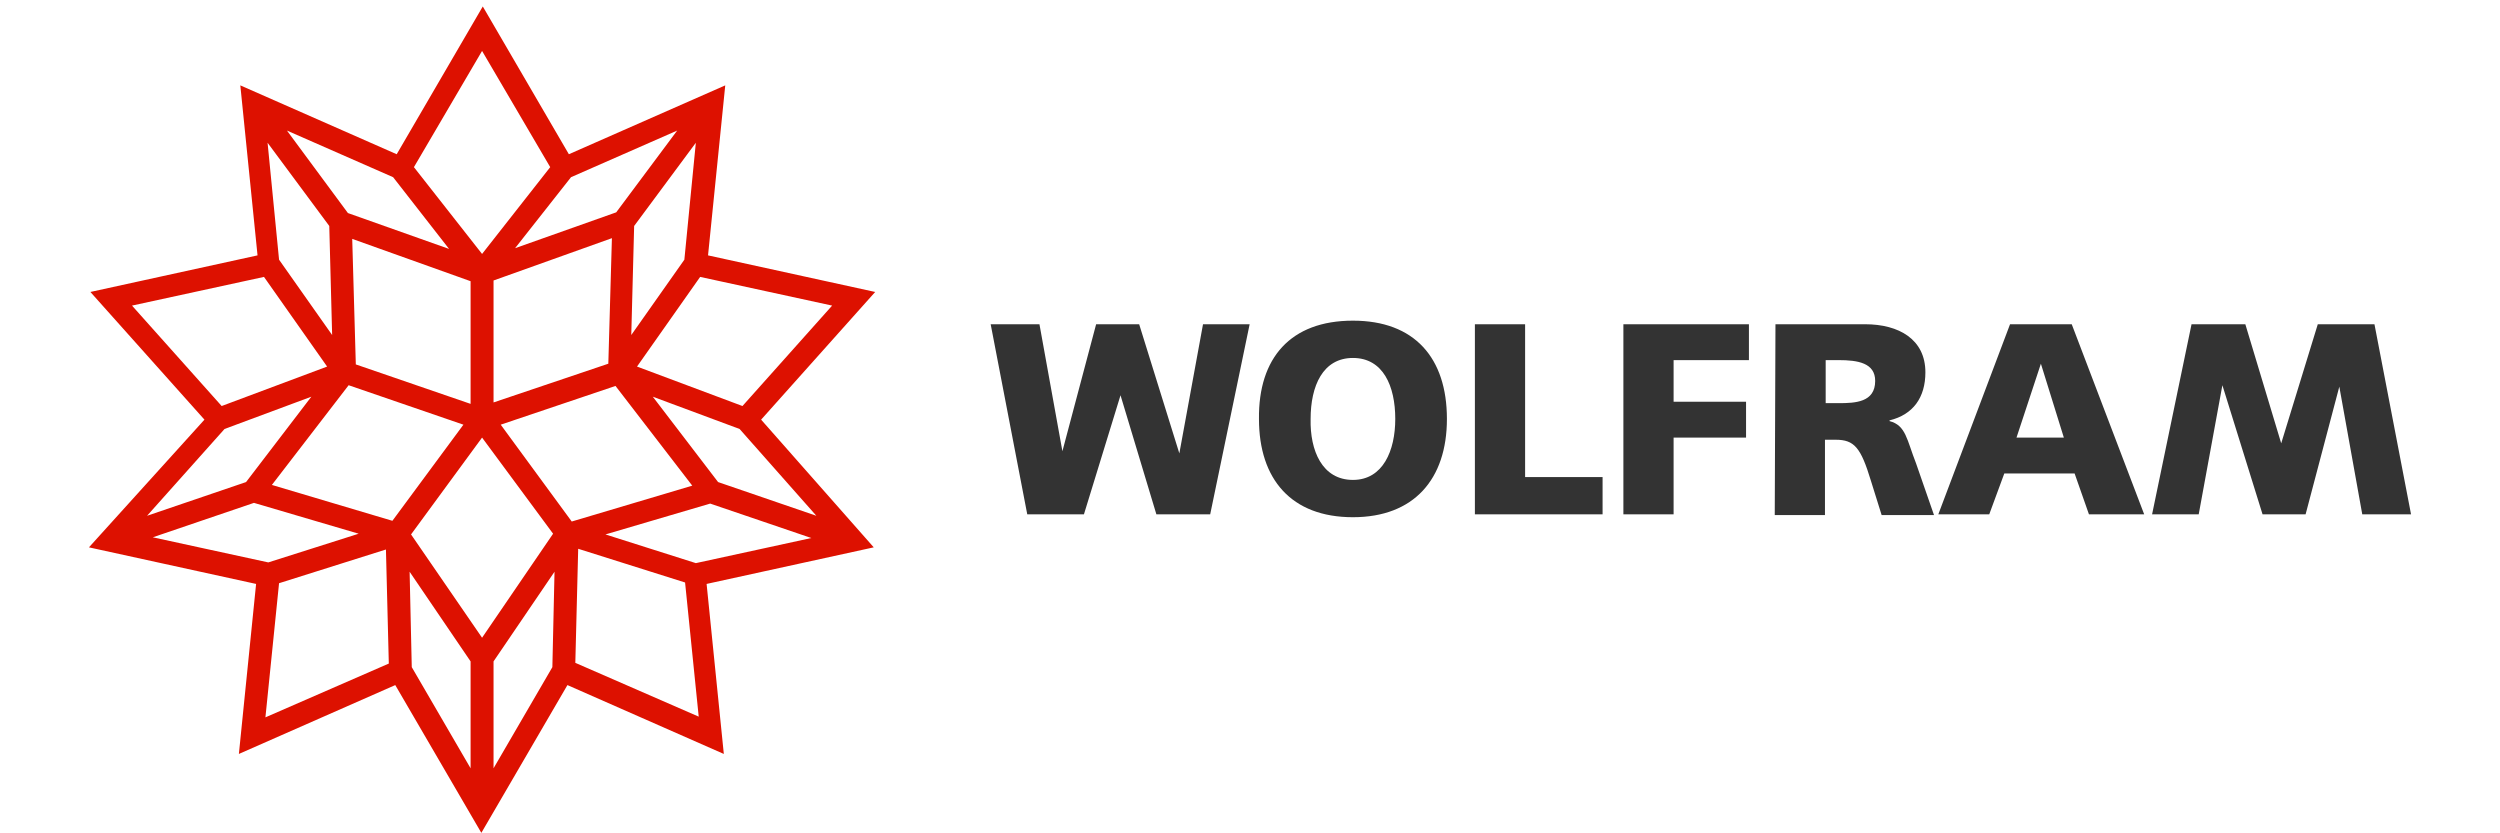
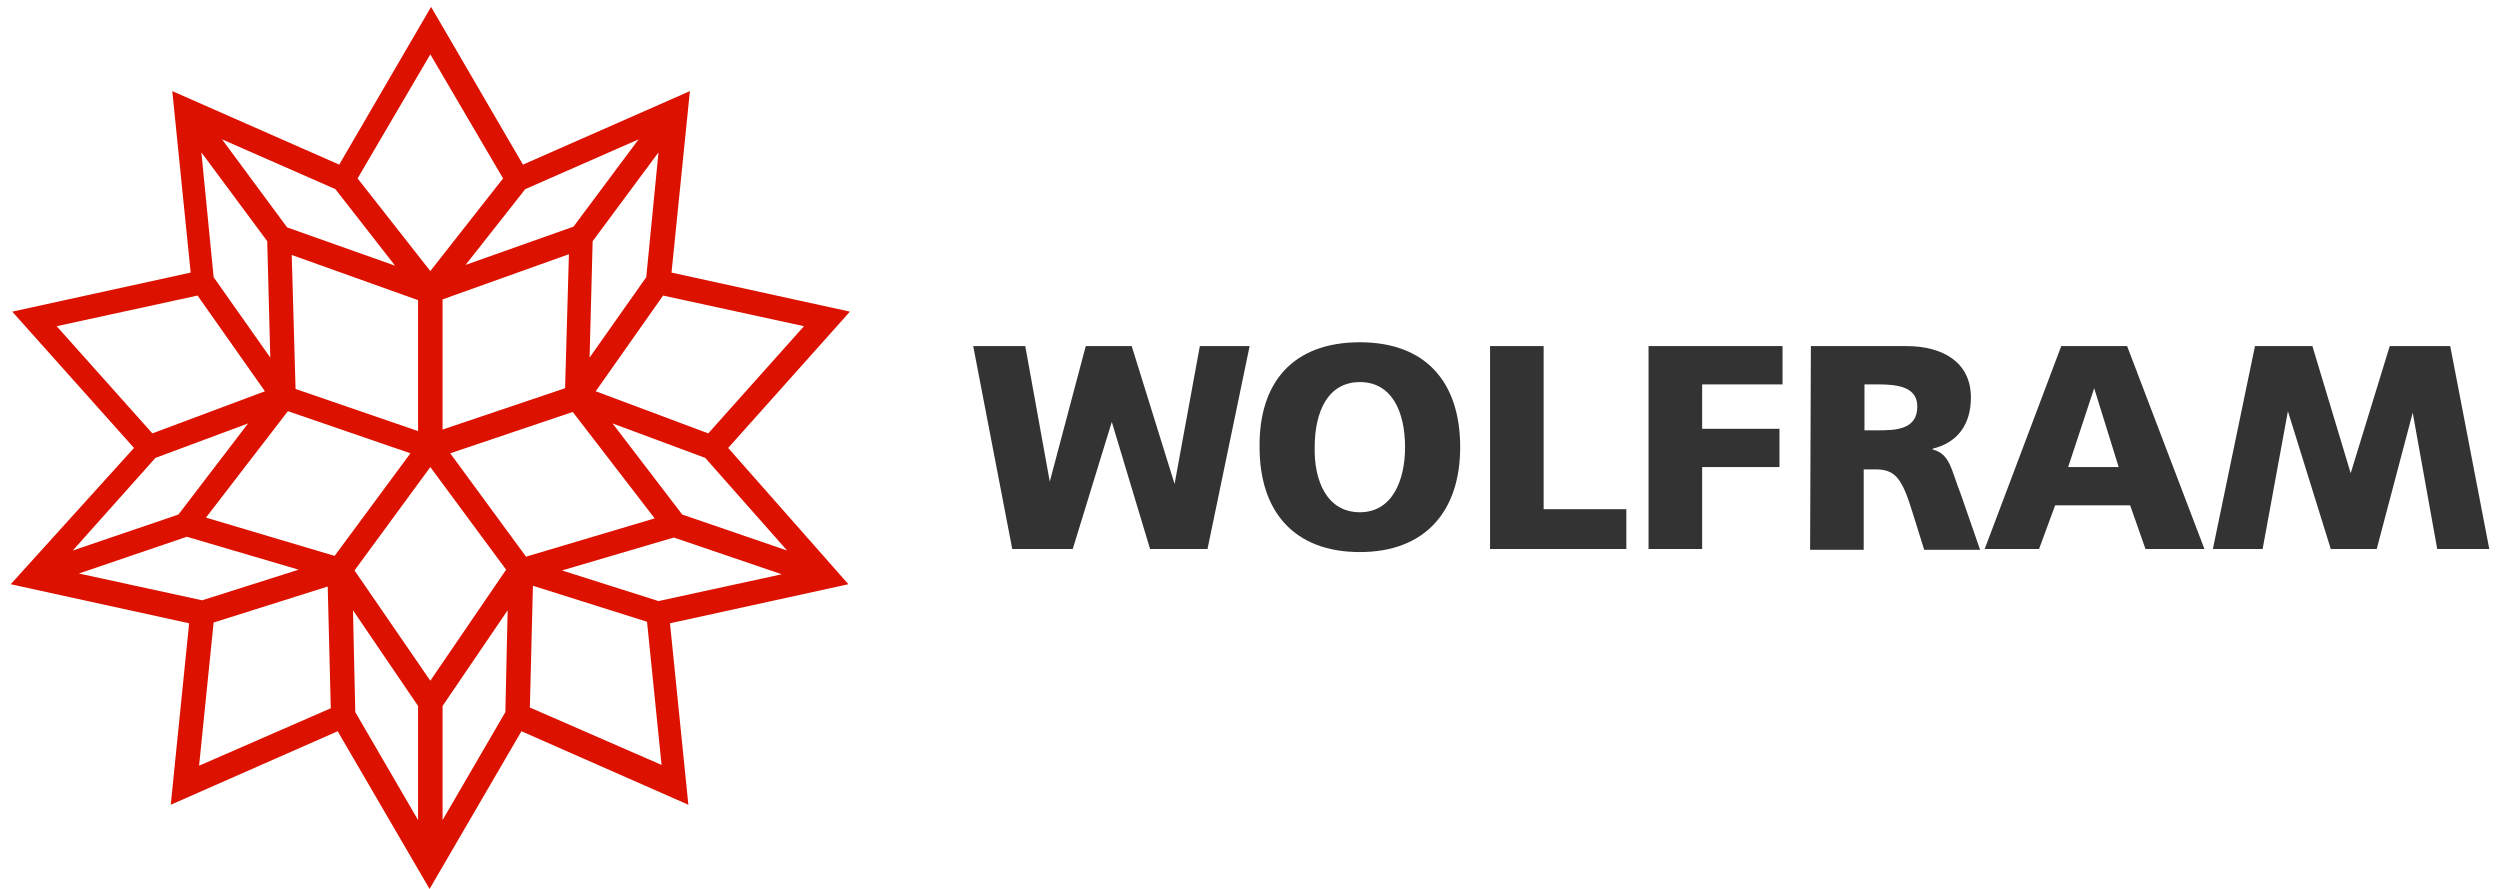
- <svg xmlns="http://www.w3.org/2000/svg" version="1.1" viewBox="0 0 348.5 116.1" xml:space="preserve">
-   <style type="text/css">.st0{fill:#DD1100;}.st1{fill:#333333;}</style>
-   <path class="st0" d="M106.1,58.5L122,40.7l-23.3-5.1l2.4-23.7l-21.8,9.6l-12-20.6l-12,20.6l-21.8-9.6l2.4,23.7l-23.3,5.1l15.9,17.8  L12.4,76.3l23.3,5.1l-2.4,23.7l21.8-9.6l12,20.6l12-20.6l21.8,9.6l-2.4-23.7l23.3-5.1L106.1,58.5L106.1,58.5z M113.8,71.9l-13.7-4.7  L91,55.3l12.1,4.5L113.8,71.9z M77,93l-8.2,14.1V92.2l8.5-12.5L77,93L77,93z M62.6,34.7l-14.1-5L40,18.2l14.8,6.5L62.6,34.7z   M79.6,24.7l14.8-6.5l-8.5,11.4l-14.1,5L79.6,24.7L79.6,24.7z M95.4,36.2l-7.4,10.5l0.4-15.2l8.6-11.6L95.4,36.2z M67.2,88.9  l-9.9-14.4L67.2,61l9.9,13.4L67.2,88.9z M49.6,50.8l-0.5-17.5l16.5,5.9v17.1L49.6,50.8z M68.8,39.1l16.5-5.9l-0.5,17.5l-16,5.4  L68.8,39.1z M38.9,36.2l-1.6-16.3l8.6,11.6l0.4,15.2L38.9,36.2L38.9,36.2z M64.6,59.2l-9.9,13.4l-16.8-5l10.7-13.9L64.6,59.2  L64.6,59.2z M57.1,79.7l8.5,12.5v14.9L57.4,93L57.1,79.7z M69.8,59.2l16-5.4l10.7,13.9l-16.8,5L69.8,59.2z M116,42.6l-12.5,14  l-14.7-5.5l8.8-12.5L116,42.6L116,42.6z M67.2,7.1l9.5,16.2l-9.5,12.1l-9.5-12.1L67.2,7.1z M18.4,42.6l18.4-4l8.8,12.5l-14.7,5.5  L18.4,42.6z M31.3,59.8l12.1-4.5l-9.1,11.9l-13.8,4.7L31.3,59.8L31.3,59.8z M21.3,74.9l14.1-4.8l14.6,4.3l-12.6,4L21.3,74.9z   M38.9,81.3l14.9-4.7l0.4,15.9L37,100L38.9,81.3L38.9,81.3z M80.2,92.4l0.4-15.9l14.9,4.7l1.9,18.7L80.2,92.4L80.2,92.4z M97,78.5  l-12.6-4l14.6-4.3l14.1,4.8L97,78.5z" />
-   <path class="st1" d="M138.1,45.2h6.8l3.2,17.7l4.7-17.7h6l5.6,18l3.3-18h6.5l-5.5,26.5h-7.5l-5-16.6l-5.1,16.6h-7.9L138.1,45.2z   M336.1,71.7h-6.8l-3.2-17.8l-4.7,17.8h-6l-5.6-18l-3.3,18h-6.5l5.5-26.5h7.5l5,16.6l5.1-16.6h7.9L336.1,71.7L336.1,71.7z   M188.6,44.7c8.6,0,13.1,5.2,13.1,13.7c0,8.4-4.6,13.7-13.1,13.7c-8.6,0-13.1-5.3-13.1-13.7C175.4,49.9,179.9,44.7,188.6,44.7  L188.6,44.7z M188.6,66.9c4.2,0,5.9-4.1,5.9-8.5c0-4.6-1.7-8.5-5.9-8.5s-5.9,3.9-5.9,8.5C182.6,62.8,184.3,66.9,188.6,66.9  L188.6,66.9z M205.6,45.2h7v21.3h10.8v5.2h-17.8V45.2z M226.3,45.2h17.5v5h-10.5V56h10.1v5h-10.1v10.7h-7L226.3,45.2z M247.5,45.2  h12.5c4.7,0,8.4,2.1,8.4,6.7c0,3.5-1.7,5.9-5,6.7v0.1c2.3,0.6,2.4,2.6,3.7,5.9l2.5,7.2h-7.3l-1.5-4.8c-1.4-4.6-2.3-5.7-4.9-5.7h-1.5  v10.5h-7L247.5,45.2z M254.5,56.2h1.8c2.3,0,5.1-0.1,5.1-3.1c0-2.5-2.4-2.9-5.1-2.9h-1.8L254.5,56.2L254.5,56.2z M280.2,45.2h8.6  l10.1,26.5h-7.7l-2-5.7h-9.8l-2.1,5.7h-7.1L280.2,45.2z M284.5,50.7L284.5,50.7L281.1,61h6.6L284.5,50.7L284.5,50.7z" />
+ <svg xmlns="http://www.w3.org/2000/svg" version="1.1" x="0px" y="0px" viewBox="0 0 326.5 116.1">
+   <style type="text/css">
+ 	.st0{fill:#DD1100;}
+ 	.st1{fill:#333333;}
+ </style>
+   <path class="st0" d="M95.1,58.5L111,40.7l-23.3-5.1l2.4-23.7l-21.8,9.6l-12-20.6l-12,20.6l-21.8-9.6l2.4,23.7L1.6,40.7l15.9,17.8  L1.4,76.3l23.3,5.1l-2.4,23.7l21.8-9.6l12,20.6l12-20.6l21.8,9.6l-2.4-23.7l23.3-5.1L95.1,58.5L95.1,58.5z M102.8,71.9l-13.7-4.7  L80,55.3l12.1,4.5L102.8,71.9z M66,93l-8.2,14.1V92.2l8.5-12.5L66,93L66,93z M51.6,34.7l-14.1-5L29,18.2l14.8,6.5L51.6,34.7z   M68.6,24.7l14.8-6.5l-8.5,11.4l-14.1,5L68.6,24.7L68.6,24.7z M84.4,36.2L77,46.7l0.4-15.2L86,19.9L84.4,36.2z M56.2,88.9l-9.9-14.4  L56.2,61l9.9,13.4L56.2,88.9z M38.6,50.8l-0.5-17.5l16.5,5.9v17.1L38.6,50.8z M57.8,39.1l16.5-5.9l-0.5,17.5l-16,5.4V39.1z   M27.9,36.2l-1.6-16.3l8.6,11.6l0.4,15.2L27.9,36.2L27.9,36.2z M53.6,59.2l-9.9,13.4l-16.8-5l10.7-13.9L53.6,59.2L53.6,59.2z   M46.1,79.7l8.5,12.5v14.9L46.4,93L46.1,79.7z M58.8,59.2l16-5.4l10.7,13.9l-16.8,5L58.8,59.2z M105,42.6l-12.5,14l-14.7-5.5  l8.8-12.5L105,42.6L105,42.6z M56.2,7.1l9.5,16.2l-9.5,12.1l-9.5-12.1L56.2,7.1z M7.4,42.6l18.4-4l8.8,12.5l-14.7,5.5L7.4,42.6z   M20.3,59.8l12.1-4.5l-9.1,11.9L9.5,71.9L20.3,59.8L20.3,59.8z M10.3,74.9l14.1-4.8L39,74.4l-12.6,4L10.3,74.9z M27.9,81.3l14.9-4.7  l0.4,15.9L26,100L27.9,81.3L27.9,81.3z M69.2,92.4l0.4-15.9l14.9,4.7l1.9,18.7L69.2,92.4L69.2,92.4z M86,78.5l-12.6-4L88,70.2  l14.1,4.8L86,78.5z" />
+   <path class="st1" d="M127.1,45.2h6.8l3.2,17.7l4.7-17.7h6l5.6,18l3.3-18h6.5l-5.5,26.5h-7.5l-5-16.6l-5.1,16.6h-7.9L127.1,45.2z   M325.1,71.7h-6.8l-3.2-17.8l-4.7,17.8h-6l-5.6-18l-3.3,18H289l5.5-26.5h7.5l5,16.6l5.1-16.6h7.9L325.1,71.7L325.1,71.7z   M177.6,44.7c8.6,0,13.1,5.2,13.1,13.7c0,8.4-4.6,13.7-13.1,13.7c-8.6,0-13.1-5.3-13.1-13.7C164.4,49.9,168.9,44.7,177.6,44.7  L177.6,44.7z M177.6,66.9c4.2,0,5.9-4.1,5.9-8.5c0-4.6-1.7-8.5-5.9-8.5s-5.9,3.9-5.9,8.5C171.6,62.8,173.3,66.9,177.6,66.9  L177.6,66.9z M194.6,45.2h7v21.3h10.8v5.2h-17.8V45.2z M215.3,45.2h17.5v5h-10.5V56h10.1v5h-10.1v10.7h-7V45.2z M236.5,45.2H249  c4.7,0,8.4,2.1,8.4,6.7c0,3.5-1.7,5.9-5,6.7v0.1c2.3,0.6,2.4,2.6,3.7,5.9l2.5,7.2h-7.3l-1.5-4.8c-1.4-4.6-2.3-5.7-4.9-5.7h-1.5v10.5  h-7L236.5,45.2z M243.5,56.2h1.8c2.3,0,5.1-0.1,5.1-3.1c0-2.5-2.4-2.9-5.1-2.9h-1.8L243.5,56.2L243.5,56.2z M269.2,45.2h8.6  l10.1,26.5h-7.7l-2-5.7h-9.8l-2.1,5.7h-7.1L269.2,45.2z M273.5,50.7L273.5,50.7L270.1,61h6.6L273.5,50.7L273.5,50.7z" />
</svg>
